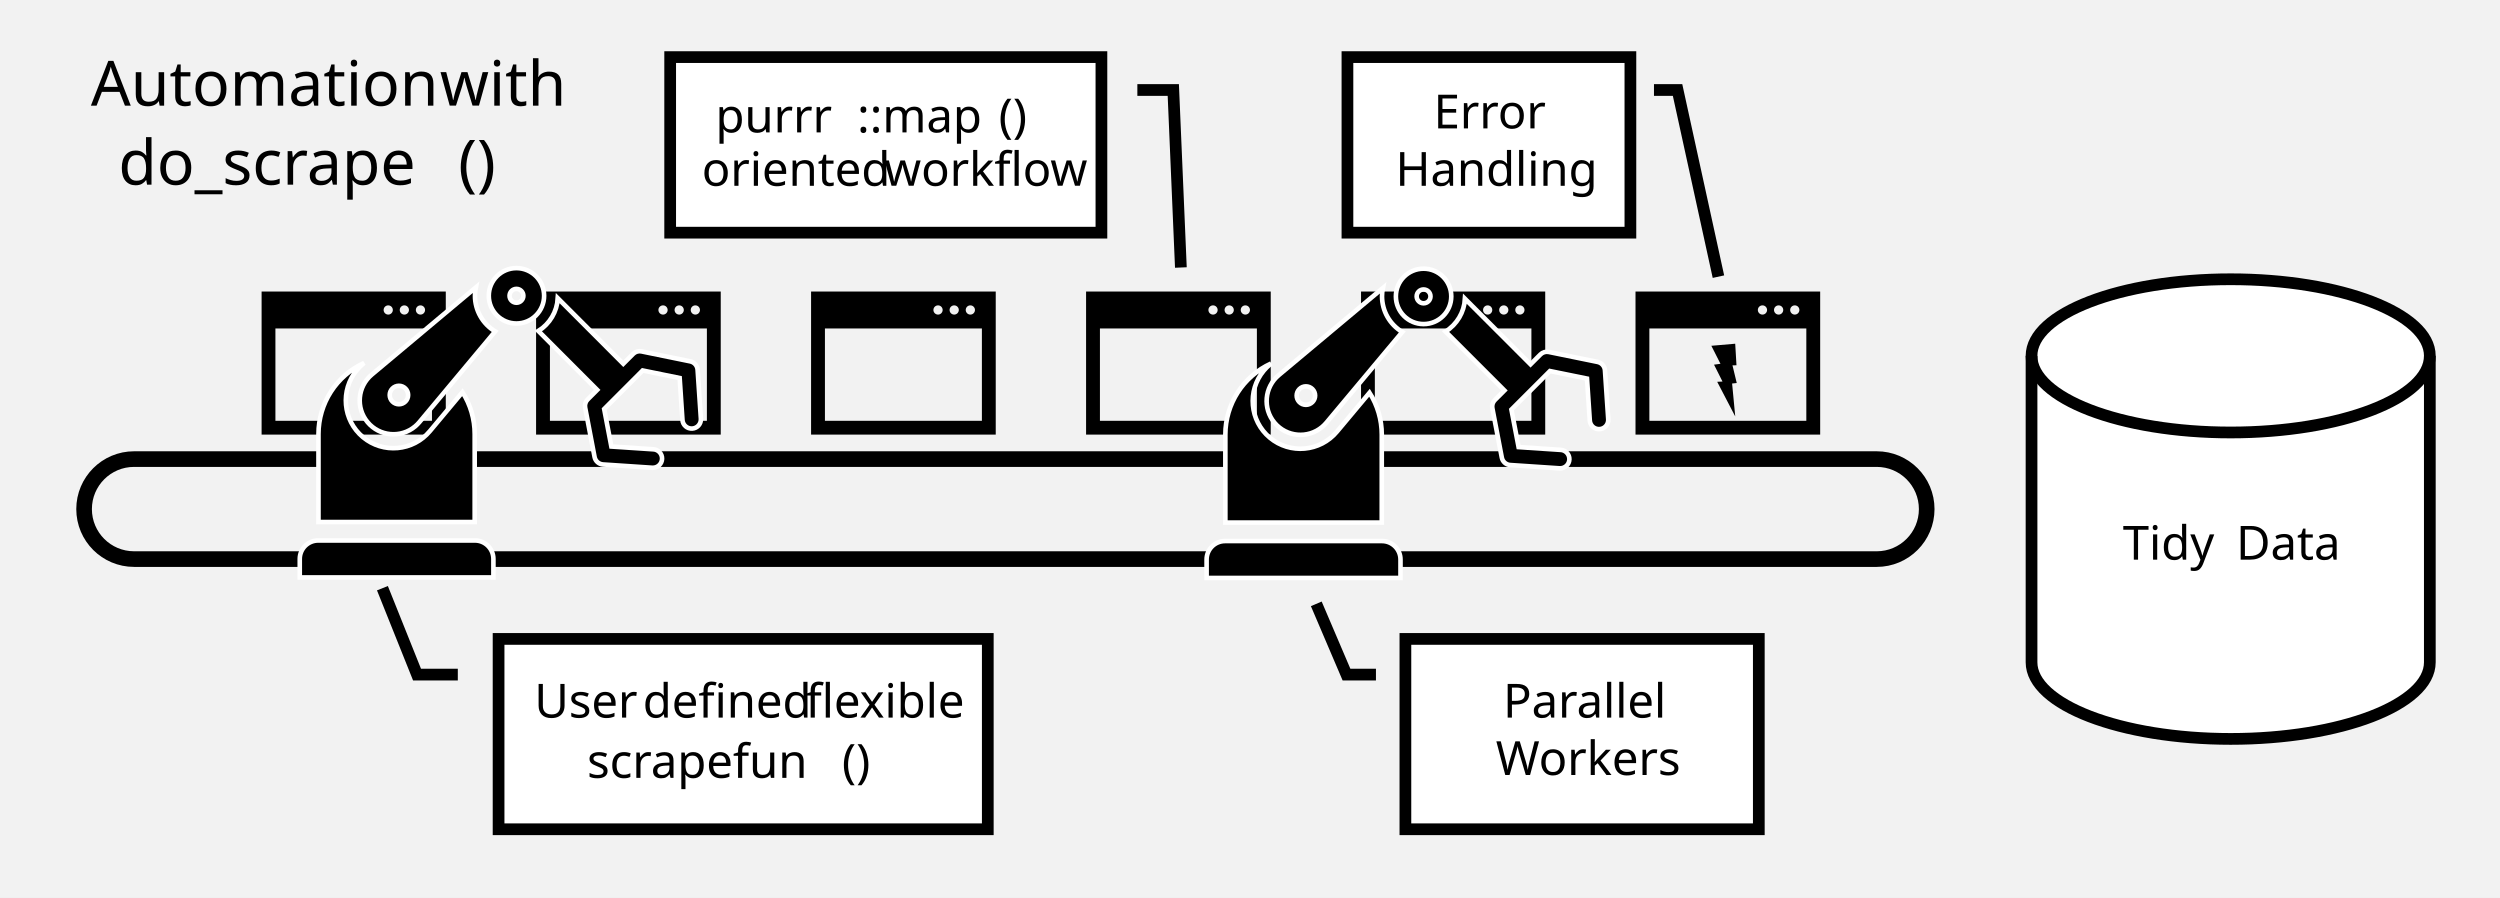
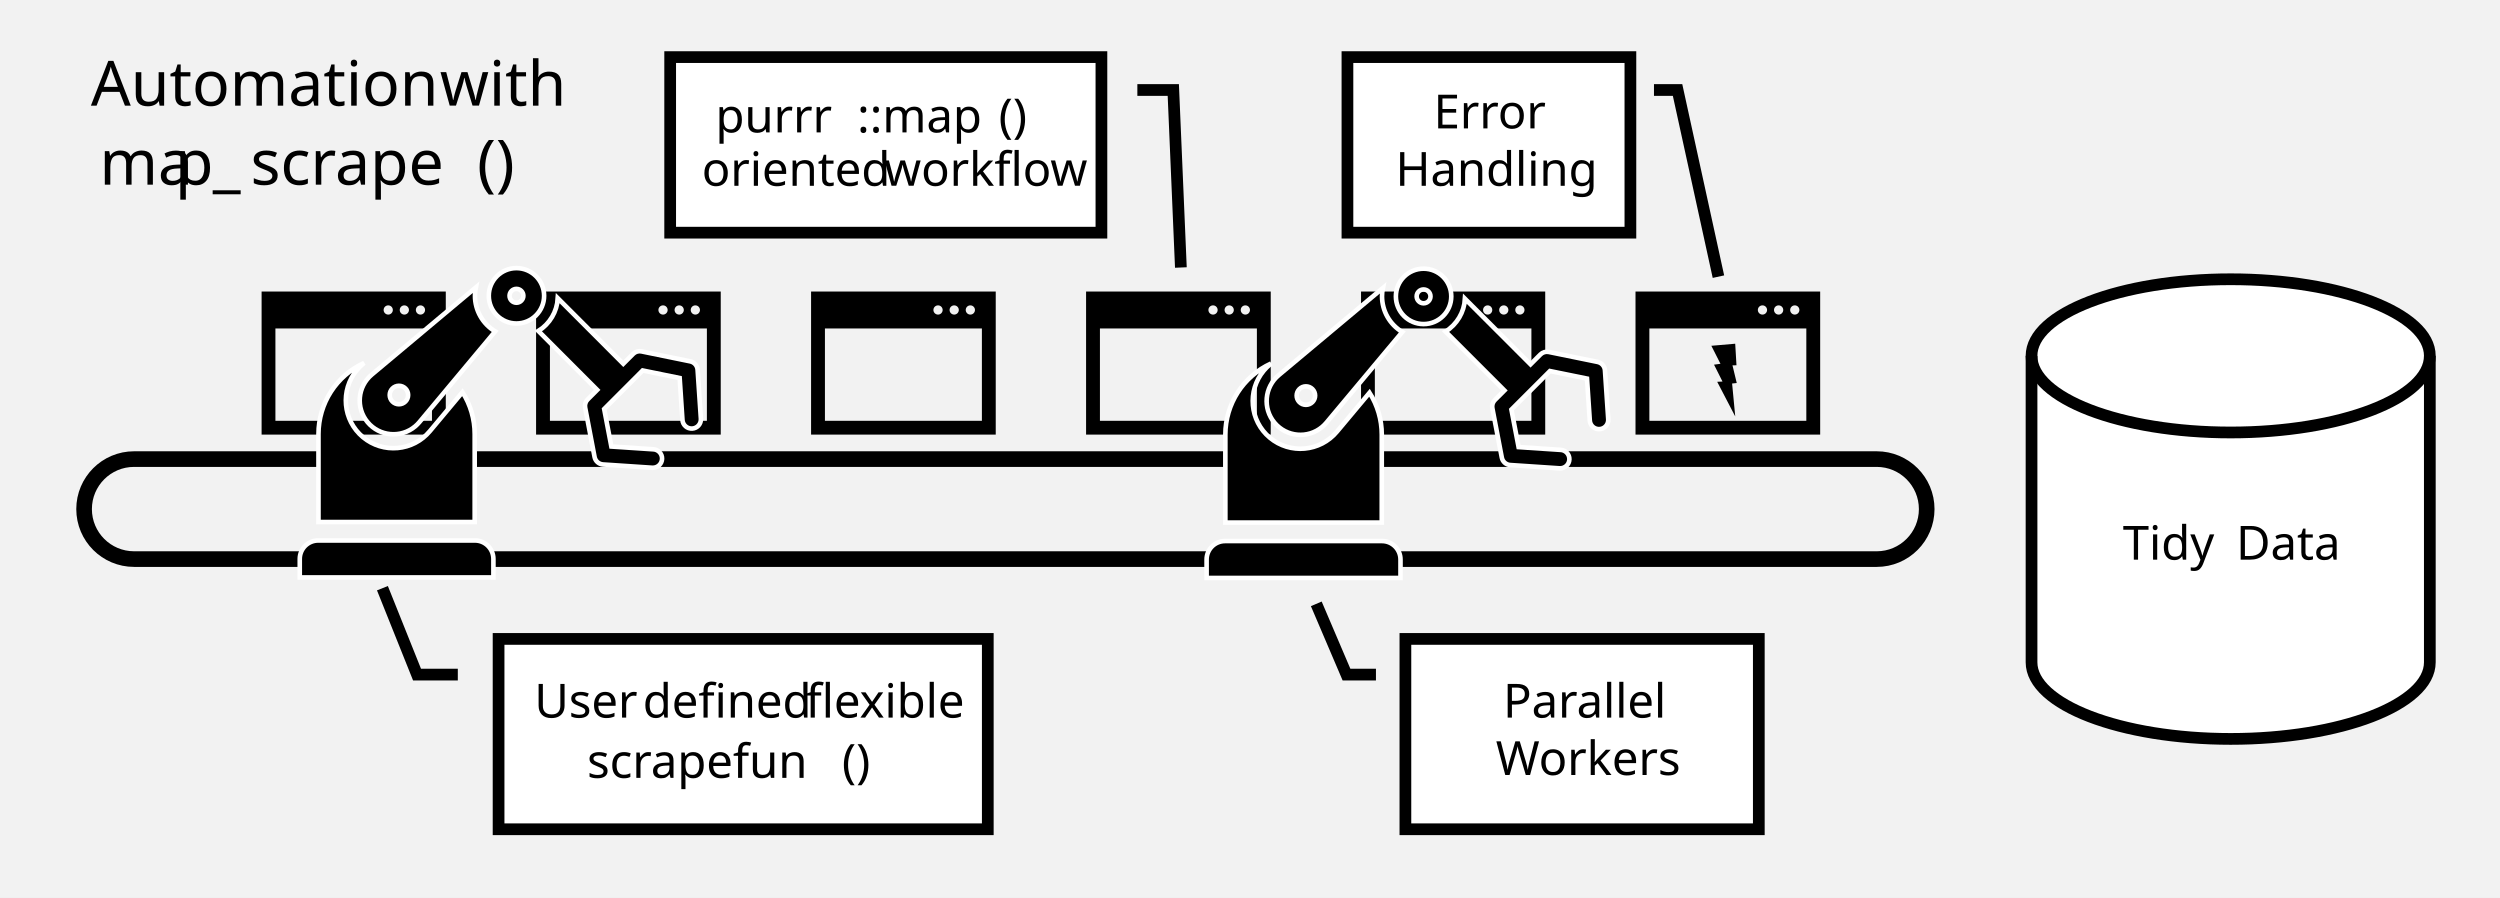
<svg xmlns="http://www.w3.org/2000/svg" width="4400" height="1579" overflow="hidden">
  <defs>
    <clipPath id="clip0">
      <rect x="3" y="2" width="4400" height="1579" />
    </clipPath>
    <clipPath id="clip1">
      <rect x="914" y="445" width="390" height="391" />
    </clipPath>
    <clipPath id="clip2">
      <rect x="914" y="445" width="390" height="391" />
    </clipPath>
    <clipPath id="clip3">
      <rect x="914" y="445" width="390" height="391" />
    </clipPath>
    <clipPath id="clip4">
      <rect x="431" y="445" width="389" height="391" />
    </clipPath>
    <clipPath id="clip5">
      <rect x="431" y="445" width="389" height="391" />
    </clipPath>
    <clipPath id="clip6">
      <rect x="431" y="445" width="389" height="391" />
    </clipPath>
    <clipPath id="clip7">
      <rect x="1882" y="445" width="390" height="391" />
    </clipPath>
    <clipPath id="clip8">
      <rect x="1882" y="445" width="390" height="391" />
    </clipPath>
    <clipPath id="clip9">
      <rect x="1882" y="445" width="390" height="391" />
    </clipPath>
    <clipPath id="clip10">
      <rect x="1398" y="445" width="390" height="391" />
    </clipPath>
    <clipPath id="clip11">
      <rect x="1398" y="445" width="390" height="391" />
    </clipPath>
    <clipPath id="clip12">
      <rect x="1398" y="445" width="390" height="391" />
    </clipPath>
    <clipPath id="clip13">
      <rect x="2366" y="445" width="390" height="391" />
    </clipPath>
    <clipPath id="clip14">
      <rect x="2366" y="445" width="390" height="391" />
    </clipPath>
    <clipPath id="clip15">
      <rect x="2366" y="445" width="390" height="391" />
    </clipPath>
    <clipPath id="clip16">
      <rect x="2849" y="445" width="391" height="391" />
    </clipPath>
    <clipPath id="clip17">
      <rect x="2849" y="445" width="391" height="391" />
    </clipPath>
    <clipPath id="clip18">
      <rect x="2849" y="445" width="391" height="391" />
    </clipPath>
    <clipPath id="clip19">
      <rect x="489" y="352" width="781" height="780" />
    </clipPath>
    <clipPath id="clip20">
      <rect x="489" y="352" width="781" height="780" />
    </clipPath>
    <clipPath id="clip21">
      <rect x="489" y="352" width="781" height="780" />
    </clipPath>
    <clipPath id="clip22">
      <rect x="2085" y="353" width="781" height="780" />
    </clipPath>
    <clipPath id="clip23">
      <rect x="2085" y="353" width="781" height="780" />
    </clipPath>
    <clipPath id="clip24">
      <rect x="2085" y="353" width="781" height="780" />
    </clipPath>
  </defs>
  <g clip-path="url(#clip0)" transform="translate(-3 -2)">
    <rect x="3" y="2" width="4400" height="1579" fill="#F2F2F2" />
    <g clip-path="url(#clip1)">
      <g clip-path="url(#clip2)">
        <g clip-path="url(#clip3)">
          <path d="M32.5 69.062 32.5 320.937 357.5 320.937 357.5 69.062ZM312.812 93.438C317.3 93.438 320.937 97.075 320.937 101.562 320.937 106.05 317.3 109.687 312.812 109.687 308.325 109.687 304.687 106.05 304.687 101.562 304.687 97.075 308.325 93.438 312.812 93.438ZM284.375 93.438C288.862 93.438 292.5 97.075 292.5 101.562 292.5 106.05 288.862 109.687 284.375 109.687 279.887 109.687 276.25 106.05 276.25 101.562 276.25 97.075 279.887 93.438 284.375 93.438ZM255.937 93.438C260.425 93.438 264.062 97.075 264.062 101.562 264.062 106.05 260.425 109.687 255.937 109.687 251.45 109.687 247.812 106.05 247.812 101.562 247.812 97.075 251.45 93.438 255.937 93.438ZM333.125 296.562 56.875 296.562 56.875 134.062 333.125 134.062Z" transform="matrix(1 0 0 1 914 446)" />
        </g>
      </g>
    </g>
    <g clip-path="url(#clip4)">
      <g clip-path="url(#clip5)">
        <g clip-path="url(#clip6)">
          <path d="M32.417 68.885 32.417 320.114 356.583 320.114 356.583 68.885ZM312.01 93.198C316.486 93.198 320.114 96.826 320.114 101.302 320.114 105.778 316.486 109.406 312.01 109.406 307.534 109.406 303.906 105.778 303.906 101.302 303.906 96.826 307.534 93.198 312.01 93.198ZM283.646 93.198C288.122 93.198 291.75 96.826 291.75 101.302 291.75 105.778 288.122 109.406 283.646 109.406 279.17 109.406 275.542 105.778 275.542 101.302 275.542 96.826 279.17 93.198 283.646 93.198ZM255.281 93.198C259.757 93.198 263.385 96.826 263.385 101.302 263.385 105.778 259.757 109.406 255.281 109.406 250.805 109.406 247.177 105.778 247.177 101.302 247.177 96.826 250.805 93.198 255.281 93.198ZM332.271 295.802 56.729 295.802 56.729 133.719 332.271 133.719Z" transform="matrix(1 0 0 1.00257 431 446)" />
        </g>
      </g>
    </g>
    <g clip-path="url(#clip7)">
      <g clip-path="url(#clip8)">
        <g clip-path="url(#clip9)">
          <path d="M32.5 69.062 32.5 320.937 357.5 320.937 357.5 69.062ZM312.812 93.438C317.3 93.438 320.937 97.075 320.937 101.562 320.937 106.05 317.3 109.687 312.812 109.687 308.325 109.687 304.687 106.05 304.687 101.562 304.687 97.075 308.325 93.438 312.812 93.438ZM284.375 93.438C288.862 93.438 292.5 97.075 292.5 101.562 292.5 106.05 288.862 109.687 284.375 109.687 279.887 109.687 276.25 106.05 276.25 101.562 276.25 97.075 279.887 93.438 284.375 93.438ZM255.937 93.438C260.425 93.438 264.062 97.075 264.062 101.562 264.062 106.05 260.425 109.687 255.937 109.687 251.45 109.687 247.812 106.05 247.812 101.562 247.812 97.075 251.45 93.438 255.937 93.438ZM333.125 296.562 56.875 296.562 56.875 134.062 333.125 134.062Z" transform="matrix(1 0 0 1 1882 446)" />
        </g>
      </g>
    </g>
    <g clip-path="url(#clip10)">
      <g clip-path="url(#clip11)">
        <g clip-path="url(#clip12)">
          <path d="M32.5 69.062 32.5 320.937 357.5 320.937 357.5 69.062ZM312.812 93.438C317.3 93.438 320.937 97.075 320.937 101.562 320.937 106.05 317.3 109.687 312.812 109.687 308.325 109.687 304.687 106.05 304.687 101.562 304.687 97.075 308.325 93.438 312.812 93.438ZM284.375 93.438C288.862 93.438 292.5 97.075 292.5 101.562 292.5 106.05 288.862 109.687 284.375 109.687 279.887 109.687 276.25 106.05 276.25 101.562 276.25 97.075 279.887 93.438 284.375 93.438ZM255.937 93.438C260.425 93.438 264.062 97.075 264.062 101.562 264.062 106.05 260.425 109.687 255.937 109.687 251.45 109.687 247.812 106.05 247.812 101.562 247.812 97.075 251.45 93.438 255.937 93.438ZM333.125 296.562 56.875 296.562 56.875 134.062 333.125 134.062Z" transform="matrix(1 0 0 1 1398 446)" />
        </g>
      </g>
    </g>
    <g clip-path="url(#clip13)">
      <g clip-path="url(#clip14)">
        <g clip-path="url(#clip15)">
          <path d="M32.417 68.885 32.417 320.115 356.583 320.115 356.583 68.885ZM312.011 93.198C316.486 93.198 320.115 96.826 320.115 101.302 320.115 105.778 316.486 109.406 312.011 109.406 307.535 109.406 303.906 105.778 303.906 101.302 303.906 96.826 307.535 93.198 312.011 93.198ZM283.646 93.198C288.122 93.198 291.75 96.826 291.75 101.302 291.75 105.778 288.122 109.406 283.646 109.406 279.17 109.406 275.542 105.778 275.542 101.302 275.542 96.826 279.17 93.198 283.646 93.198ZM255.281 93.198C259.757 93.198 263.386 96.826 263.386 101.302 263.386 105.778 259.757 109.406 255.281 109.406 250.805 109.406 247.177 105.778 247.177 101.302 247.177 96.826 250.805 93.198 255.281 93.198ZM332.271 295.802 56.729 295.802 56.729 133.719 332.271 133.719Z" transform="matrix(1 0 0 1.00257 2366 446)" />
        </g>
      </g>
    </g>
    <g clip-path="url(#clip16)">
      <g clip-path="url(#clip17)">
        <g clip-path="url(#clip18)">
          <path d="M2881.5 515.062 2881.5 766.938 3206.5 766.938 3206.5 515.062ZM3161.81 539.437C3166.3 539.437 3169.94 543.075 3169.94 547.562 3169.94 552.05 3166.3 555.687 3161.81 555.687 3157.33 555.687 3153.69 552.05 3153.69 547.562 3153.69 543.075 3157.33 539.437 3161.81 539.437ZM3133.38 539.437C3137.86 539.437 3141.5 543.075 3141.5 547.562 3141.5 552.05 3137.86 555.687 3133.38 555.687 3128.89 555.687 3125.25 552.05 3125.25 547.562 3125.25 543.075 3128.89 539.437 3133.38 539.437ZM3104.94 539.437C3109.43 539.437 3113.06 543.075 3113.06 547.562 3113.06 552.05 3109.43 555.687 3104.94 555.687 3100.45 555.687 3096.81 552.05 3096.81 547.562 3096.81 543.075 3100.45 539.437 3104.94 539.437ZM3182.13 742.562 2905.88 742.562 2905.88 580.062 3182.13 580.062Z" />
        </g>
      </g>
    </g>
    <path d="M151 898.002C151 849.4 190.4 810 239.001 810L3306 810C3354.6 810 3394 849.4 3394 898.002L3394 898.002C3394 946.604 3354.6 986.003 3306 986.003L239.001 986C190.4 986 151 946.6 151 897.998Z" stroke="#000000" stroke-width="27.5" stroke-miterlimit="8" fill="none" fill-rule="evenodd" />
    <g clip-path="url(#clip19)">
      <g clip-path="url(#clip20)">
        <g clip-path="url(#clip21)">
          <path d="M740.764 300.418C740.263 293.141 734.968 287.093 727.822 285.633L642.018 268.114C636.682 267.009 631.149 268.672 627.306 272.536L609.973 289.861 494.746 174.634C493.355 198.244 480.611 219.717 460.551 232.248L564.069 335.765 547.329 352.514C543.526 356.317 541.855 361.757 542.866 367.039L559.46 453.735C560.849 460.983 566.955 466.381 574.318 466.873L660.381 472.61C660.746 472.61 661.112 472.65 661.477 472.65 670.44 472.944 677.944 465.916 678.237 456.953 678.531 447.989 671.503 440.486 662.54 440.192L588.973 435.323 576.355 369.392 644.087 301.66 709.215 314.927 714.132 388.64C714.729 397.59 722.467 404.362 731.416 403.766 740.366 403.169 747.138 395.431 746.542 386.482Z" stroke="#FFFFFF" stroke-width="8.114" transform="matrix(1 0 0 1.00128 490 352)" />
          <path d="M348.448 413.365C348.455 387.281 340.996 361.739 326.953 339.758L269.696 408.164C240.069 443.678 187.261 448.45 151.747 418.822 116.233 389.195 111.461 336.387 141.088 300.873 144.312 297.008 147.879 293.442 151.743 290.218L153.853 288.449C104.932 310.774 73.538 359.591 73.518 413.365L73.518 568.021 348.448 568.021Z" stroke="#FFFFFF" stroke-width="8.114" transform="matrix(1 0 0 1.00128 490 352)" />
          <path d="M348.927 170.406C348.927 165.467 349.427 160.541 350.42 155.703L167.347 308.882C142.202 329.95 138.897 367.414 159.966 392.559 181.034 417.705 218.498 421.009 243.644 399.94 246.316 397.702 248.786 395.231 251.025 392.559L384.534 233.002C362.488 219.846 348.969 196.08 348.927 170.406ZM226.584 356.279C220.247 362.618 209.971 362.62 203.632 356.282 197.293 349.946 197.292 339.67 203.628 333.331 209.966 326.992 220.241 326.99 226.58 333.328 226.581 333.329 226.583 333.33 226.584 333.331 232.919 339.668 232.919 349.942 226.584 356.279Z" stroke="#FFFFFF" stroke-width="8.114" transform="matrix(1 0 0 1.00128 490 352)" />
          <path d="M348.927 600.479 73.031 600.479C55.105 600.479 40.573 615.012 40.573 632.938L40.573 665.396 381.386 665.396 381.386 632.938C381.386 615.012 366.853 600.479 348.927 600.479Z" stroke="#FFFFFF" stroke-width="8.114" transform="matrix(1 0 0 1.00128 490 352)" />
          <path d="M421.959 121.719C395.069 121.719 373.271 143.517 373.271 170.406 373.271 197.296 395.069 219.094 421.959 219.094 448.848 219.094 470.646 197.296 470.646 170.406 470.646 143.517 448.848 121.719 421.959 121.719ZM421.959 182.578C415.236 182.578 409.787 177.128 409.787 170.406 409.787 163.684 415.236 158.234 421.959 158.234 428.681 158.234 434.13 163.684 434.13 170.406 434.13 177.128 428.681 182.578 421.959 182.578Z" stroke="#FFFFFF" stroke-width="8.114" transform="matrix(1 0 0 1.00128 490 352)" />
        </g>
      </g>
    </g>
    <rect x="74" y="74" width="1006" height="300" fill="#F2F2F2" />
    <text font-family="CMU Serif,CMU Serif_MSFontService,sans-serif" font-weight="500" font-size="110" transform="matrix(1 0 0 1 162.96 188)">Automation <tspan font-size="110" x="614.167" y="0">with</tspan>
-       <tspan font-family="Lucida Console,Lucida Console_MSFontService,sans-serif" font-weight="400" font-stretch="semi-condensed" font-size="110" x="48.4" y="139">do_scrape</tspan>
-       <tspan font-family="Lucida Console,Lucida Console_MSFontService,sans-serif" font-weight="400" font-stretch="semi-condensed" font-size="110" x="646.525" y="139">() </tspan>
+       <tspan font-family="Lucida Console,Lucida Console_MSFontService,sans-serif" font-weight="400" font-stretch="semi-condensed" font-size="110" x="15.171" y="139">ma</tspan>
+       <tspan font-family="Lucida Console,Lucida Console_MSFontService,sans-serif" font-weight="400" font-stretch="semi-condensed" font-size="110" x="148.088" y="139">p</tspan>
+       <tspan font-family="Lucida Console,Lucida Console_MSFontService,sans-serif" font-weight="400" font-stretch="semi-condensed" font-size="110" x="214.546" y="139">_</tspan>
+       <tspan font-family="Lucida Console,Lucida Console_MSFontService,sans-serif" font-weight="400" font-stretch="semi-condensed" font-size="110" x="281.004" y="139">scrape</tspan>
+       <tspan font-family="Lucida Console,Lucida Console_MSFontService,sans-serif" font-weight="400" font-stretch="semi-condensed" font-size="110" x="679.754" y="139">() </tspan>
    </text>
    <g clip-path="url(#clip22)">
      <g clip-path="url(#clip23)">
        <g clip-path="url(#clip24)">
          <path d="M2827.71 653.804C2827.21 646.517 2821.91 640.462 2814.76 639L2728.84 621.458C2723.5 620.352 2717.96 622.017 2714.11 625.886L2696.76 643.233 2581.38 527.858C2579.99 551.499 2567.23 572.999 2547.14 585.546L2650.79 689.196 2634.03 705.966C2630.22 709.774 2628.55 715.221 2629.56 720.51L2646.18 807.318C2647.57 814.575 2653.68 819.979 2661.05 820.472L2747.23 826.216C2747.59 826.216 2747.96 826.257 2748.33 826.257 2757.3 826.551 2764.81 819.514 2765.11 810.539 2765.4 801.564 2758.36 794.051 2749.39 793.757L2675.73 788.882 2663.09 722.866 2730.91 655.047 2796.12 668.331 2801.05 742.139C2801.65 751.1 2809.39 757.881 2818.35 757.284 2827.32 756.687 2834.1 748.939 2833.5 739.978Z" stroke="#FFFFFF" stroke-width="8.125" />
          <path d="M2434.9 766.896C2434.9 740.778 2427.43 715.204 2413.37 693.194L2356.04 761.688C2326.38 797.247 2273.5 802.026 2237.94 772.36 2202.38 742.695 2197.6 689.819 2227.27 654.26 2230.5 650.39 2234.07 646.819 2237.94 643.591L2240.05 641.819C2191.07 664.173 2159.63 713.053 2159.61 766.896L2159.61 921.75 2434.9 921.75Z" stroke="#FFFFFF" stroke-width="8.125" />
          <path d="M2435.37 523.625C2435.37 518.679 2435.88 513.747 2436.87 508.903L2253.56 662.278C2228.38 683.374 2225.08 720.885 2246.17 746.063 2267.27 771.241 2304.78 774.549 2329.96 753.454 2332.63 751.212 2335.1 748.739 2337.35 746.063L2471.03 586.301C2448.95 573.128 2435.42 549.332 2435.37 523.625ZM2312.87 709.736C2306.53 716.083 2296.24 716.085 2289.89 709.74 2283.55 703.395 2283.54 693.106 2289.89 686.759 2296.23 680.411 2306.52 680.41 2312.87 686.755 2312.87 686.756 2312.87 686.758 2312.87 686.759 2319.22 693.104 2319.22 703.391 2312.87 709.736Z" stroke="#FFFFFF" stroke-width="8.125" />
          <path d="M2435.37 954.25 2159.12 954.25C2141.18 954.25 2126.62 968.801 2126.62 986.75L2126.62 1019.25 2467.87 1019.25 2467.87 986.75C2467.87 968.801 2453.32 954.25 2435.37 954.25Z" stroke="#FFFFFF" stroke-width="8.125" />
          <path d="M2508.5 474.875C2481.58 474.875 2459.75 496.701 2459.75 523.625 2459.75 550.549 2481.58 572.375 2508.5 572.375 2535.42 572.375 2557.25 550.549 2557.25 523.625 2557.25 496.701 2535.42 474.875 2508.5 474.875ZM2508.5 535.812C2501.77 535.812 2496.31 530.356 2496.31 523.625 2496.31 516.894 2501.77 511.438 2508.5 511.438 2515.23 511.438 2520.69 516.894 2520.69 523.625 2520.69 530.356 2515.23 535.812 2508.5 535.812Z" stroke="#FFFFFF" stroke-width="8.125" />
        </g>
      </g>
    </g>
    <rect x="880.5" y="1126.5" width="861" height="335" stroke="#000000" stroke-width="20.625" stroke-miterlimit="8" fill="#FFFFFF" />
    <path d="M808.753 1189.31 736.997 1189.31 676.064 1037.2" stroke="#000000" stroke-width="20.625" stroke-miterlimit="8" fill="none" fill-rule="evenodd" />
    <text font-family="CMU Serif,CMU Serif_MSFontService,sans-serif" font-weight="500" font-size="83" transform="matrix(1 0 0 1 943.487 1265)">User <tspan font-size="83" x="190.781" y="0">defined</tspan>
      <tspan font-size="83" x="477.24" y="0">flexible </tspan>
      <tspan font-family="Lucida Console,Lucida Console_MSFontService,sans-serif" font-weight="400" font-stretch="semi-condensed" font-size="83" x="92.812" y="106">scrapefun</tspan>
      <tspan font-family="Lucida Console,Lucida Console_MSFontService,sans-serif" font-weight="400" font-stretch="semi-condensed" font-size="83" x="541.406" y="106">()</tspan>
    </text>
    <rect x="2476.5" y="1126.5" width="622" height="335" stroke="#000000" stroke-width="20.625" stroke-miterlimit="8" fill="#FFFFFF" />
    <path d="M2424.67 1189.31 2372.83 1189.31 2319.66 1064.76" stroke="#000000" stroke-width="20.625" stroke-miterlimit="8" fill="none" fill-rule="evenodd" />
    <text font-family="CMU Serif,CMU Serif_MSFontService,sans-serif" font-weight="500" font-size="83" transform="matrix(1 0 0 1 2648.46 1265)">Parallel <tspan font-size="83" x="-12.879" y="101">Workers</tspan>
    </text>
    <path d="M3054.81 609.428 3056.78 642.638 3049.27 642.818 3056.83 674.112 3049.01 674.951 3053.62 723.46 3028.96 676.087 3038.23 675.642 3023.18 645.655 3034.51 644.103 3018.55 612.567Z" stroke="#000000" stroke-width="4.583" stroke-miterlimit="8" fill-rule="evenodd" />
    <rect x="0" y="0" width="498" height="309" stroke="#000000" stroke-width="20.625" stroke-miterlimit="8" fill="#FFFFFF" transform="matrix(-1 0 0 1 2872.5 102.5)" />
    <path d="M-41.498 57.938-83.002 57.938-154.943 386.399" stroke="#000000" stroke-width="20.625" stroke-miterlimit="8" fill="none" fill-rule="evenodd" transform="matrix(-1 0 0 1 2872.5 102.5)" />
    <text font-family="CMU Serif,CMU Serif_MSFontService,sans-serif" font-weight="500" font-size="83" transform="matrix(1 0 0 1 2526.18 228)">Error <tspan font-size="83" x="-67.031" y="101">Handling</tspan>
    </text>
    <path d="M3578.5 628.333C3578.5 553.867 3735.42 493.5 3929 493.5 4122.58 493.5 4279.5 553.867 4279.5 628.333L4279.5 1167.67C4279.5 1242.13 4122.58 1302.5 3929 1302.5 3735.42 1302.5 3578.5 1242.13 3578.5 1167.67Z" fill="#FFFFFF" fill-rule="evenodd" />
    <path d="M4279.5 628.333C4279.5 702.8 4122.58 763.167 3929 763.167 3735.42 763.167 3578.5 702.8 3578.5 628.333" stroke="#000000" stroke-width="20.625" stroke-miterlimit="8" fill="none" fill-rule="evenodd" />
    <path d="M3578.5 628.333C3578.5 553.867 3735.42 493.5 3929 493.5 4122.58 493.5 4279.5 553.867 4279.5 628.333L4279.5 1167.67C4279.5 1242.13 4122.58 1302.5 3929 1302.5 3735.42 1302.5 3578.5 1242.13 3578.5 1167.67Z" stroke="#000000" stroke-width="20.625" stroke-miterlimit="8" fill="none" fill-rule="evenodd" />
    <text font-family="CMU Serif,CMU Serif_MSFontService,sans-serif" font-weight="500" font-size="83" transform="matrix(1 0 0 1 3739.17 987)">Tidy<tspan font-size="83" x="199.375" y="0">Data</tspan>
    </text>
    <rect x="0" y="0" width="759" height="309" stroke="#000000" stroke-width="20.625" stroke-miterlimit="8" fill="#FFFFFF" transform="matrix(-1 0 0 1 1941.5 102.5)" />
    <path d="M-63.248 57.938-126.502 57.938-139.831 370.312" stroke="#000000" stroke-width="20.625" stroke-miterlimit="8" fill="none" fill-rule="evenodd" transform="matrix(-1 0 0 1 1941.5 102.5)" />
    <text font-family="Lucida Console,Lucida Console_MSFontService,sans-serif" font-weight="400" font-stretch="semi-condensed" font-size="83" transform="matrix(1 0 0 1 1262.24 235)">purrr<tspan font-size="83" x="249.219" y="0">::</tspan>map<tspan font-size="83" x="498.438" y="0">() </tspan>
      <tspan font-family="CMU Serif,CMU Serif_MSFontService,sans-serif" font-weight="500" font-stretch="normal" font-size="83" x="-24.062" y="94">oriented</tspan>
      <tspan font-family="CMU Serif,CMU Serif_MSFontService,sans-serif" font-weight="500" font-stretch="normal" font-size="83" x="296.771" y="94">workflow</tspan>
    </text>
  </g>
</svg>
